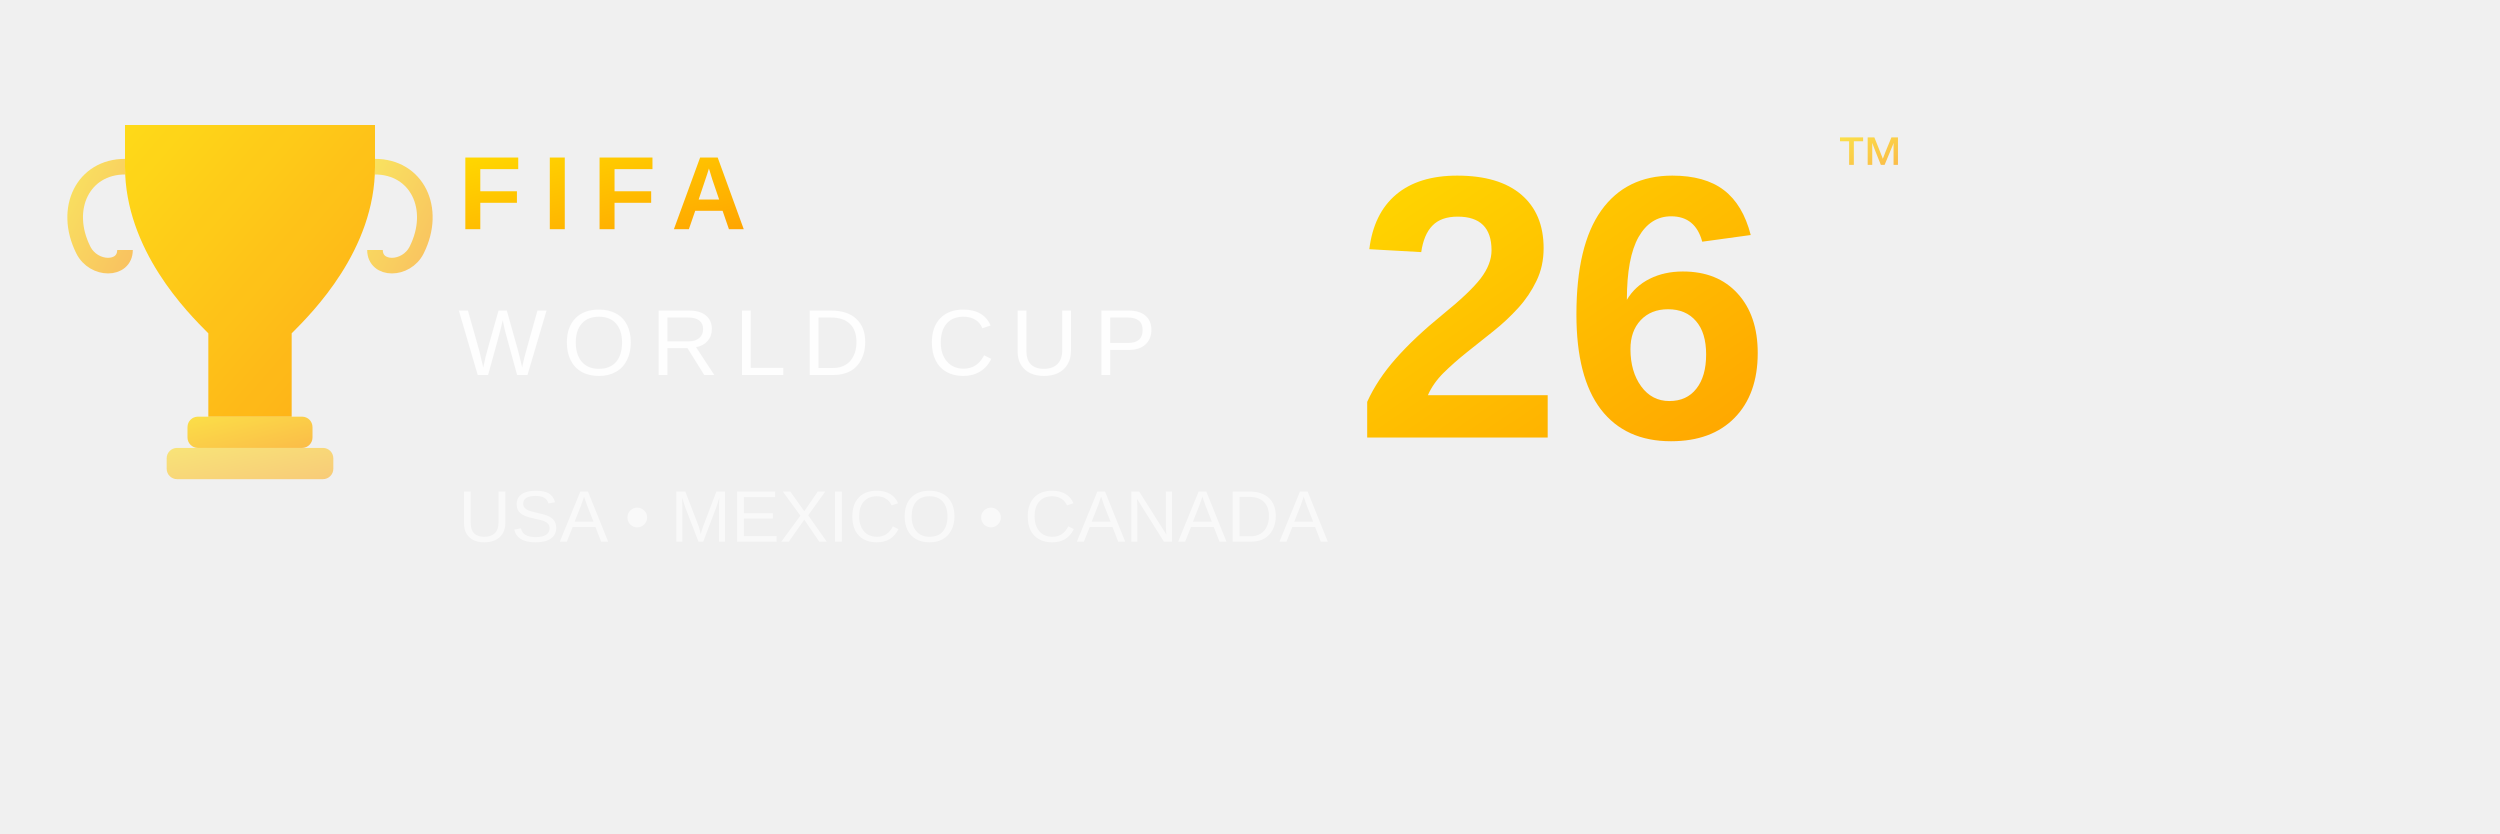
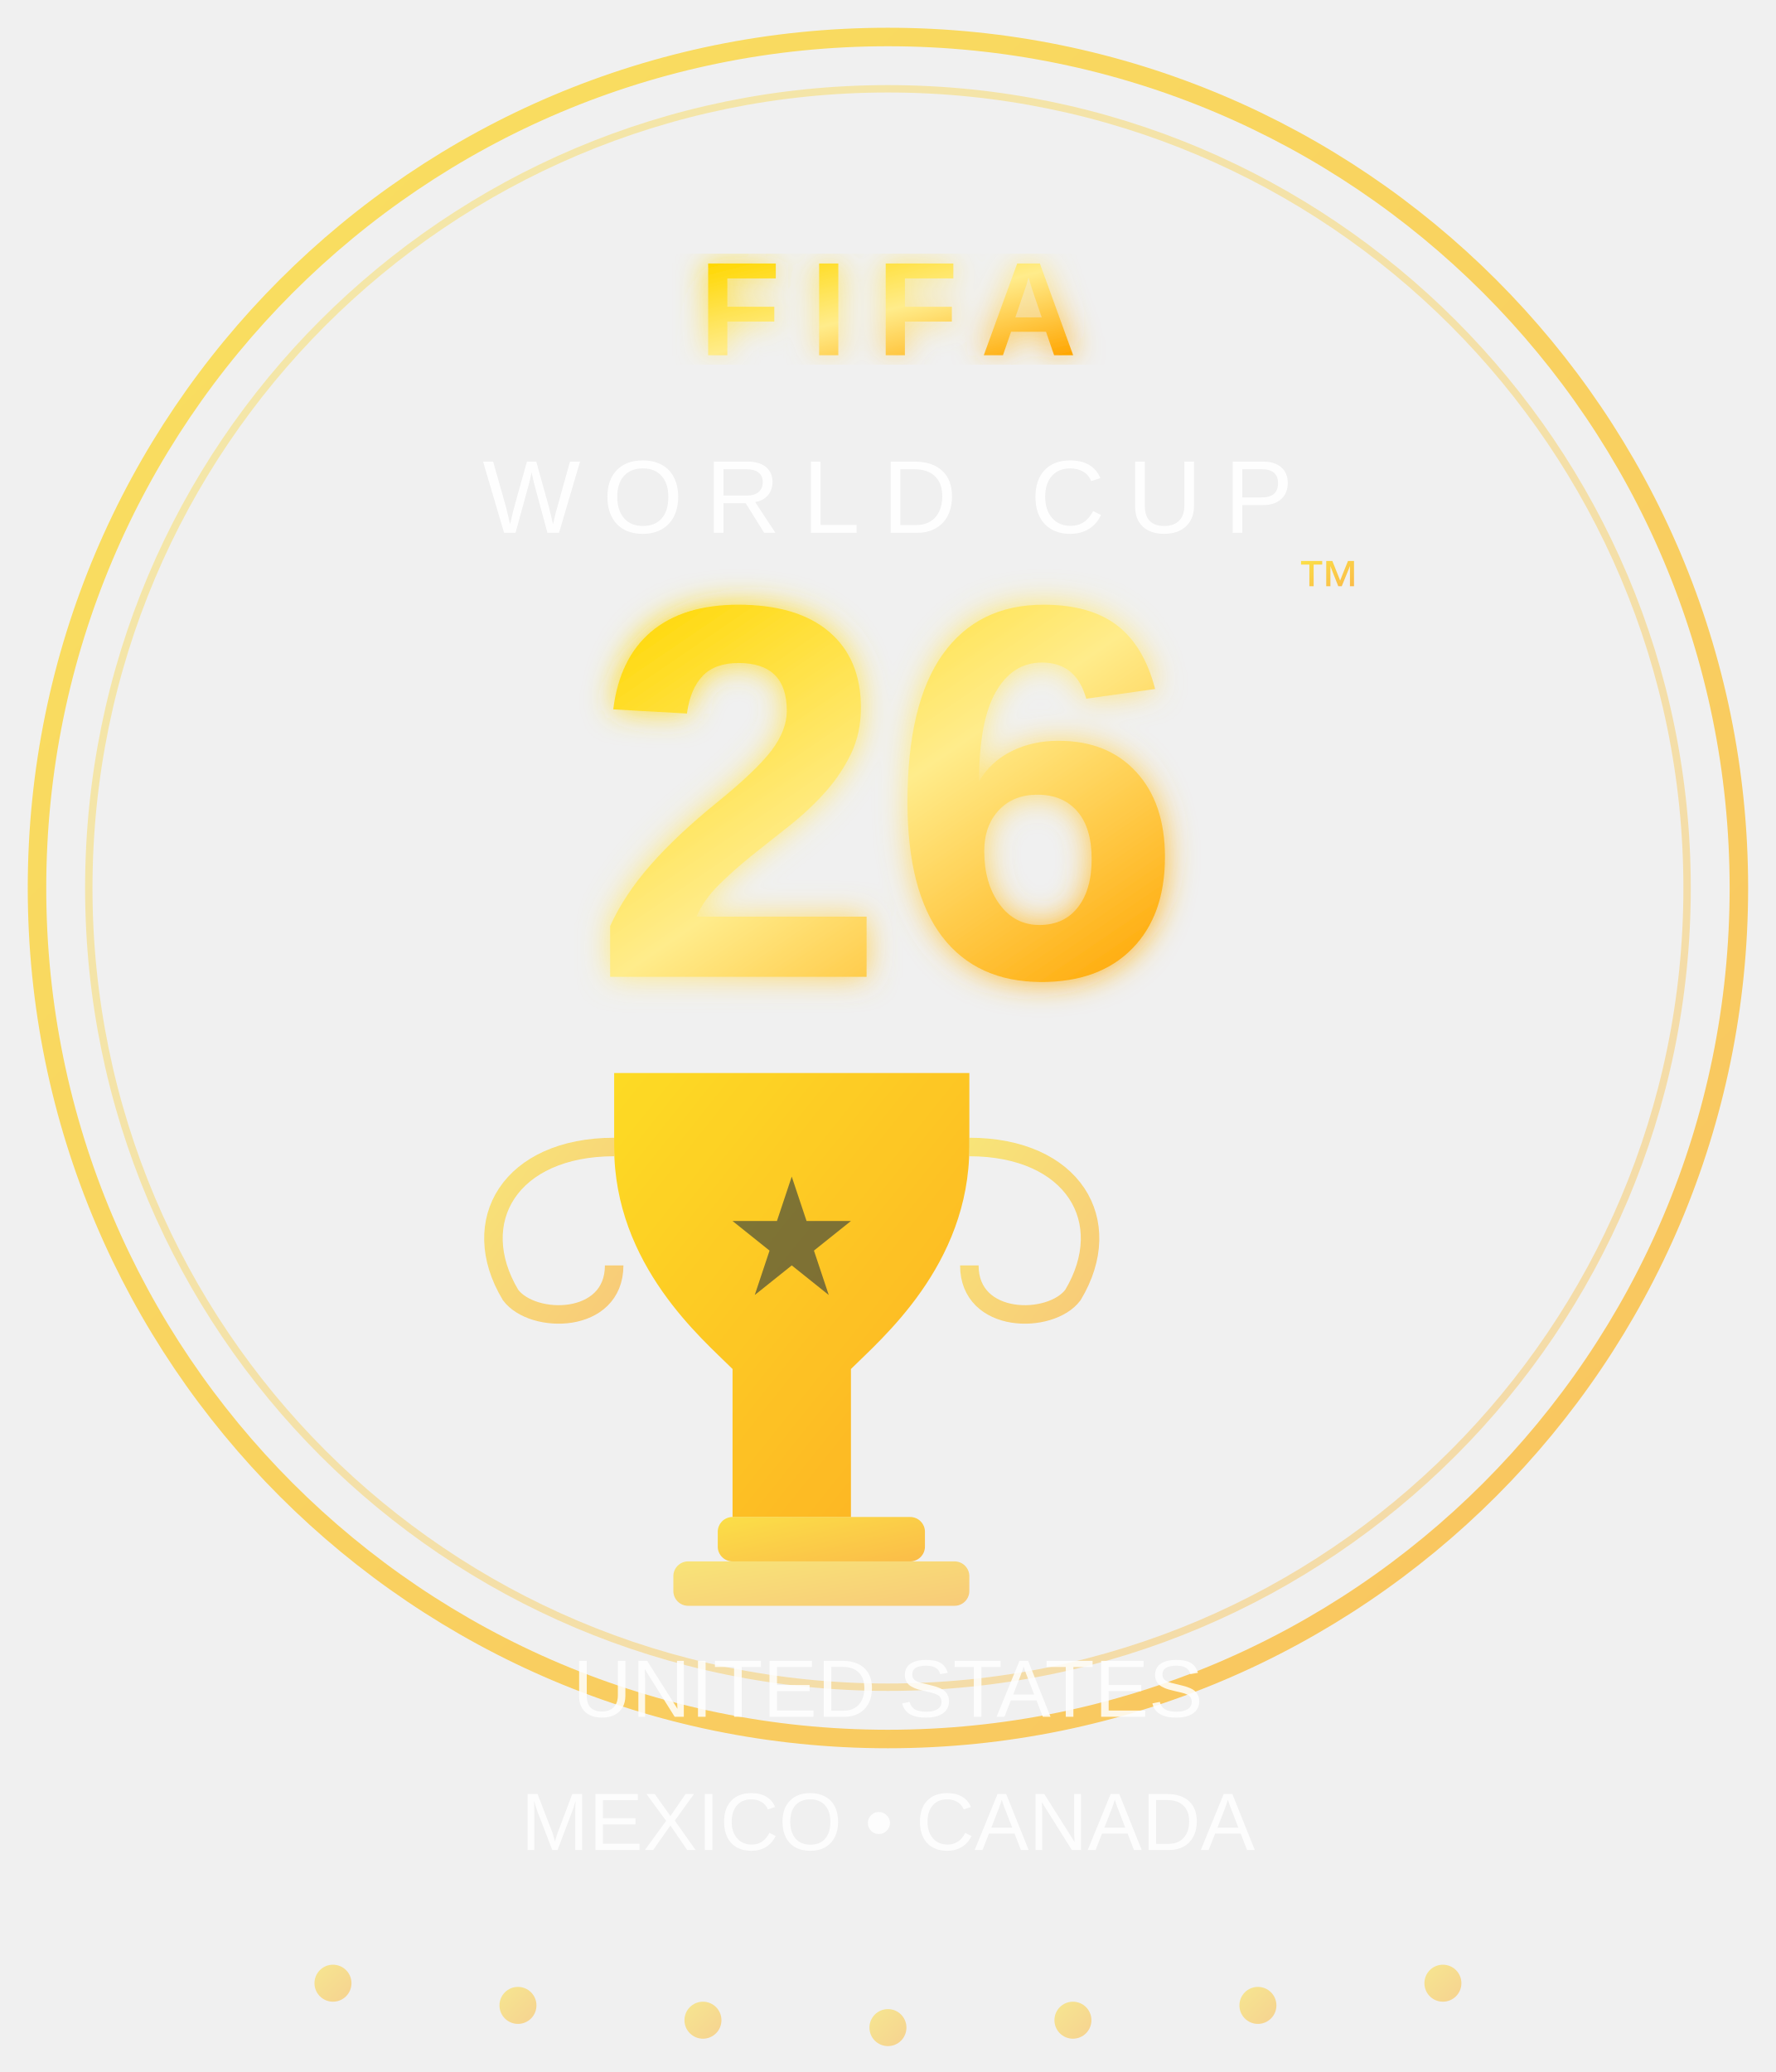
- <svg xmlns="http://www.w3.org/2000/svg" viewBox="0 0 240 80">
+ <svg xmlns="http://www.w3.org/2000/svg" viewBox="0 0 240 280">
  <defs>
-     <linearGradient id="hg" x1="0%" y1="0%" x2="100%" y2="100%">
+     <linearGradient id="gd" x1="0%" y1="0%" x2="100%" y2="100%">
      <stop offset="0%" style="stop-color:#FFD700" />
      <stop offset="100%" style="stop-color:#FFA500" />
    </linearGradient>
+     <linearGradient id="gd2" x1="0%" y1="0%" x2="100%" y2="100%">
+       <stop offset="0%" style="stop-color:#FFD700" />
+       <stop offset="50%" style="stop-color:#FFEC8B" />
+       <stop offset="100%" style="stop-color:#FFA500" />
+     </linearGradient>
+     <filter id="glow">
+       <feGaussianBlur stdDeviation="2" result="blur" />
+       <feMerge>
+         <feMergeNode in="blur" />
+         <feMergeNode in="SourceGraphic" />
+       </feMerge>
+     </filter>
  </defs>
-   <g transform="translate(8, 8)">
-     <path d="M12 4 L28 4 L28 8 C28 16 22 22 20 24 L20 32 L12 32 L12 24 C10 22 4 16 4 8 L4 4 Z" fill="url(#hg)" opacity="0.9" />
-     <rect x="10" y="32" width="12" height="3" rx="1" fill="url(#hg)" opacity="0.7" />
-     <rect x="8" y="35" width="16" height="3" rx="1" fill="url(#hg)" opacity="0.5" />
-     <path d="M4 8 C0 8 -2 12 0 16 C1 18 4 18 4 16" fill="none" stroke="url(#hg)" stroke-width="1.5" opacity="0.6" />
-     <path d="M28 8 C32 8 34 12 32 16 C31 18 28 18 28 16" fill="none" stroke="url(#hg)" stroke-width="1.5" opacity="0.6" />
+   <circle cx="120" cy="120" r="115" fill="none" stroke="url(#gd)" stroke-width="2.5" opacity="0.6" />
+   <circle cx="120" cy="120" r="108" fill="none" stroke="url(#gd)" stroke-width="1" opacity="0.3" />
+   <text x="120" y="48" text-anchor="middle" fill="url(#gd2)" font-size="18" font-weight="bold" font-family="Arial, sans-serif" letter-spacing="4" filter="url(#glow)">FIFA</text>
+   <text x="120" y="72" text-anchor="middle" fill="white" font-size="14" font-family="Arial, sans-serif" letter-spacing="3" opacity="0.95">WORLD CUP</text>
+   <text x="120" y="132" text-anchor="middle" fill="url(#gd2)" font-size="72" font-weight="bold" font-family="Arial, sans-serif" filter="url(#glow)">26</text>
+   <text x="175" y="82" fill="url(#gd)" font-size="9" font-family="Arial, sans-serif" opacity="0.7">™</text>
+   <g transform="translate(85, 145)">
+     <path d="M14 0 L46 0 L46 10 C46 26 34 36 30 40 L30 58 L30 60 L14 60 L14 58 L14 40 C10 36 -2 26 -2 10 L-2 0 Z" fill="url(#gd)" opacity="0.85" />
+     <rect x="12" y="60" width="28" height="6" rx="2" fill="url(#gd)" opacity="0.7" />
+     <rect x="6" y="66" width="40" height="6" rx="2" fill="url(#gd)" opacity="0.5" />
+     <path d="M-2 10 C-16 10 -22 20 -16 30 C-13 34 -2 34 -2 26" fill="none" stroke="url(#gd)" stroke-width="2.5" opacity="0.5" />
+     <path d="M46 10 C60 10 66 20 60 30 C57 34 46 34 46 26" fill="none" stroke="url(#gd)" stroke-width="2.5" opacity="0.5" />
+     <polygon points="22,14 24,20 30,20 25,24 27,30 22,26 17,30 19,24 14,20 20,20" fill="#001B44" opacity="0.5" />
  </g>
-   <text x="44" y="22" fill="url(#hg)" font-size="10" font-weight="bold" font-family="Arial, sans-serif" letter-spacing="2">FIFA</text>
-   <text x="44" y="36" fill="white" font-size="9" font-family="Arial, sans-serif" letter-spacing="1.5" opacity="0.9">WORLD CUP</text>
-   <text x="130" y="42" fill="url(#hg)" font-size="36" font-weight="bold" font-family="Arial, sans-serif">26</text>
-   <text x="176" y="18" fill="url(#hg)" font-size="7" font-family="Arial, sans-serif" opacity="0.7">™</text>
-   <text x="44" y="52" fill="white" font-size="7" font-family="Arial, sans-serif" opacity="0.6">USA • MEXICO • CANADA</text>
+   <text x="120" y="232" text-anchor="middle" fill="white" font-size="11" font-family="Arial, sans-serif" opacity="0.85">UNITED STATES</text>
+   <text x="120" y="250" text-anchor="middle" fill="white" font-size="11" font-family="Arial, sans-serif" opacity="0.85">MEXICO • CANADA</text>
+   <circle cx="45" cy="268" r="2.5" fill="url(#gd)" opacity="0.4" />
+   <circle cx="70" cy="271" r="2.5" fill="url(#gd)" opacity="0.4" />
+   <circle cx="95" cy="273" r="2.5" fill="url(#gd)" opacity="0.4" />
+   <circle cx="120" cy="274" r="2.5" fill="url(#gd)" opacity="0.4" />
+   <circle cx="145" cy="273" r="2.5" fill="url(#gd)" opacity="0.4" />
+   <circle cx="170" cy="271" r="2.5" fill="url(#gd)" opacity="0.4" />
+   <circle cx="195" cy="268" r="2.5" fill="url(#gd)" opacity="0.4" />
</svg>
